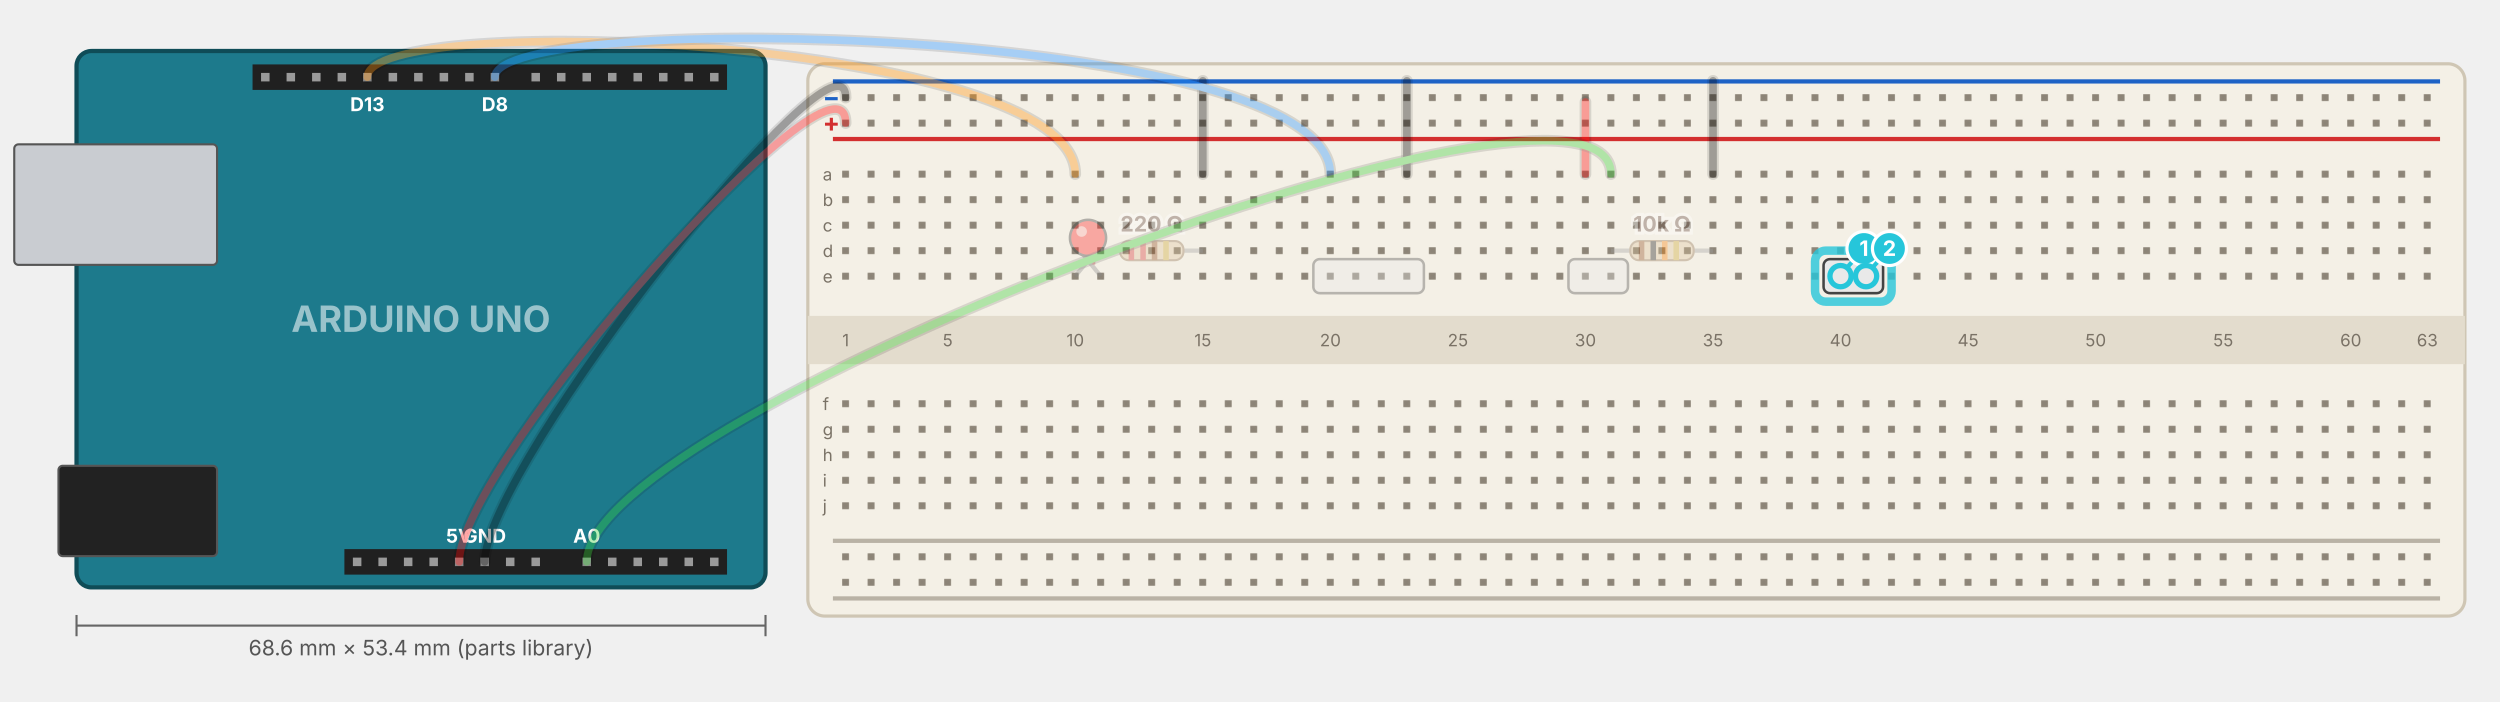
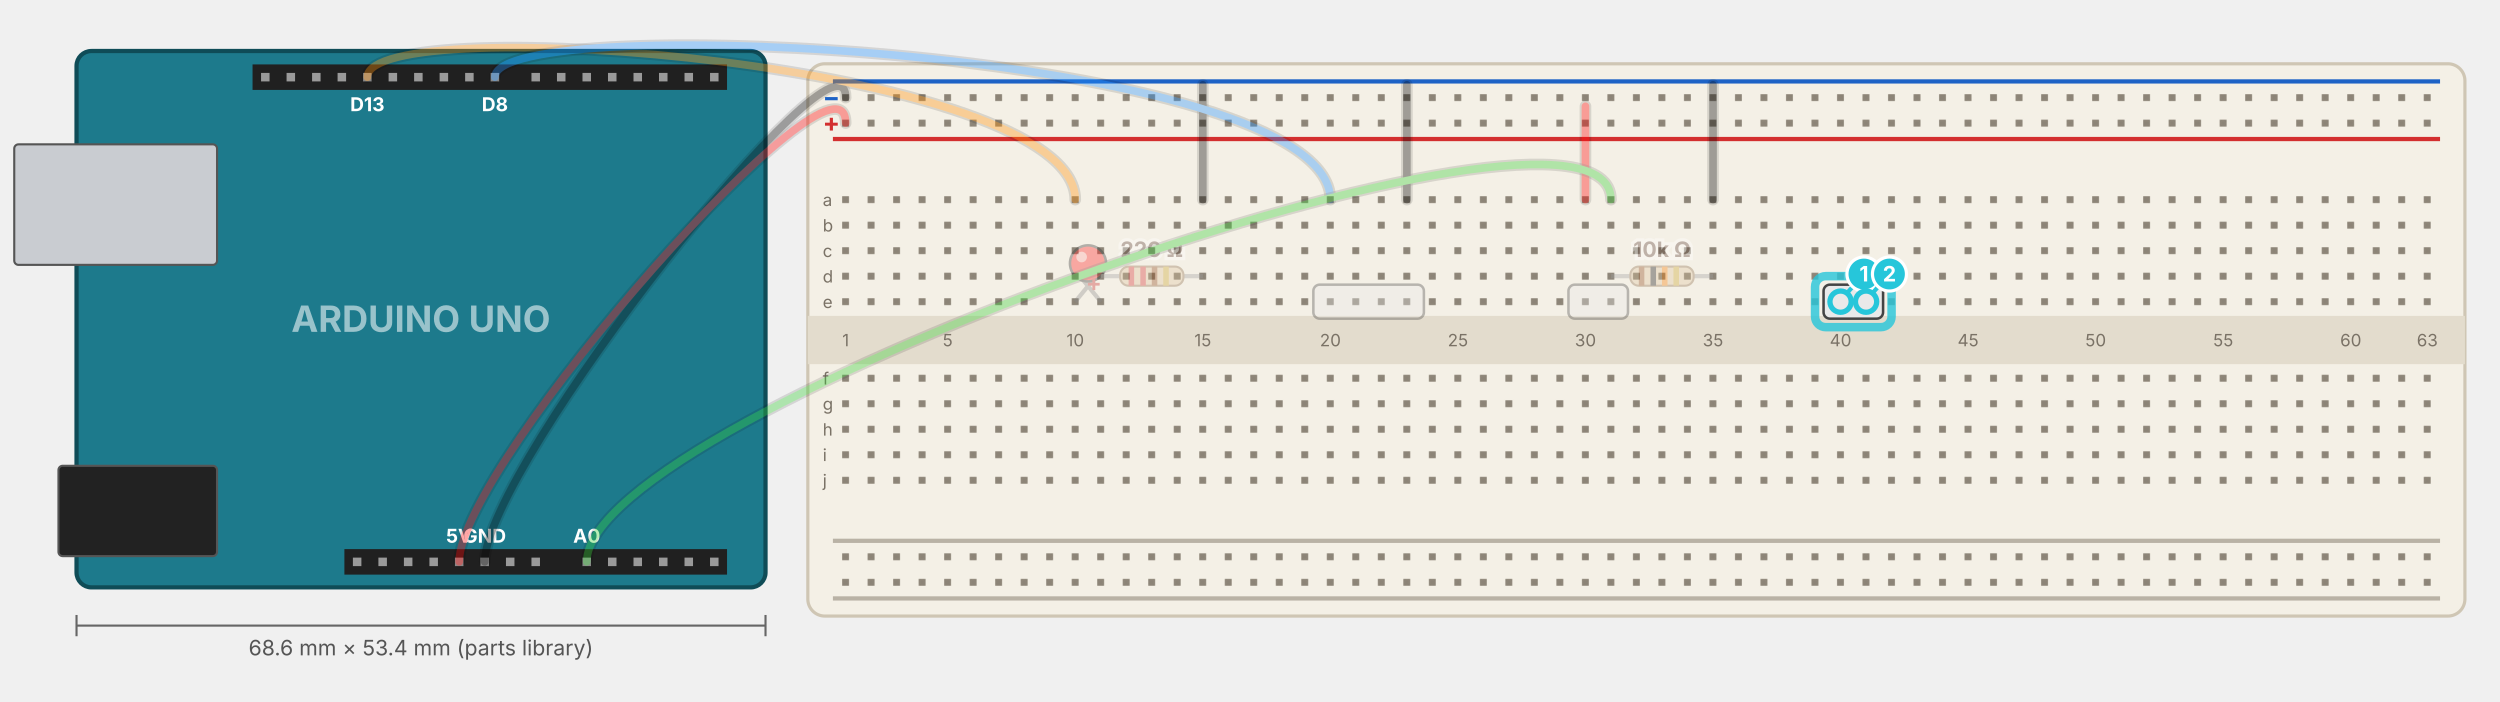
<svg xmlns="http://www.w3.org/2000/svg" viewBox="0 0 1176 330" font-family="system-ui,-apple-system,Segoe UI,sans-serif">
  <rect x="36" y="24" width="324.1" height="252.3" rx="7" fill="#1d7a8c" stroke="#0f4c57" stroke-width="2" />
  <rect x="6.7" y="67.9" width="95.4" height="56.7" rx="2" fill="#c9ccd1" stroke="#555" />
  <rect x="27.5" y="219.1" width="74.6" height="42.5" rx="2" fill="#222" stroke="#555" />
  <rect x="118.8" y="30.3" width="223.2" height="12.0" fill="#202020" />
  <rect x="162.0" y="258.3" width="180.0" height="12.0" fill="#202020" />
  <rect x="166.0" y="262.3" width="4" height="4" fill="#9a9a9a" />
  <rect x="178.0" y="262.3" width="4" height="4" fill="#9a9a9a" />
  <rect x="190.0" y="262.3" width="4" height="4" fill="#9a9a9a" />
  <rect x="202.0" y="262.3" width="4" height="4" fill="#9a9a9a" />
  <rect x="214.0" y="262.3" width="4" height="4" fill="#9a9a9a" />
  <rect x="226.0" y="262.3" width="4" height="4" fill="#9a9a9a" />
  <rect x="238.0" y="262.3" width="4" height="4" fill="#9a9a9a" />
  <rect x="250.0" y="262.3" width="4" height="4" fill="#9a9a9a" />
  <rect x="274.0" y="262.3" width="4" height="4" fill="#9a9a9a" />
  <rect x="286.0" y="262.3" width="4" height="4" fill="#9a9a9a" />
  <rect x="298.0" y="262.3" width="4" height="4" fill="#9a9a9a" />
  <rect x="310.0" y="262.3" width="4" height="4" fill="#9a9a9a" />
  <rect x="322.0" y="262.3" width="4" height="4" fill="#9a9a9a" />
  <rect x="334.0" y="262.3" width="4" height="4" fill="#9a9a9a" />
  <rect x="334.0" y="34.3" width="4" height="4" fill="#9a9a9a" />
  <rect x="322.0" y="34.3" width="4" height="4" fill="#9a9a9a" />
  <rect x="310.0" y="34.3" width="4" height="4" fill="#9a9a9a" />
  <rect x="298.0" y="34.3" width="4" height="4" fill="#9a9a9a" />
  <rect x="286.0" y="34.3" width="4" height="4" fill="#9a9a9a" />
  <rect x="274.0" y="34.3" width="4" height="4" fill="#9a9a9a" />
  <rect x="262.0" y="34.3" width="4" height="4" fill="#9a9a9a" />
  <rect x="250.0" y="34.3" width="4" height="4" fill="#9a9a9a" />
  <rect x="230.8" y="34.3" width="4" height="4" fill="#9a9a9a" />
  <rect x="218.8" y="34.3" width="4" height="4" fill="#9a9a9a" />
  <rect x="206.8" y="34.3" width="4" height="4" fill="#9a9a9a" />
  <rect x="194.8" y="34.3" width="4" height="4" fill="#9a9a9a" />
  <rect x="182.8" y="34.3" width="4" height="4" fill="#9a9a9a" />
  <rect x="170.8" y="34.3" width="4" height="4" fill="#9a9a9a" />
  <rect x="158.8" y="34.3" width="4" height="4" fill="#9a9a9a" />
  <rect x="146.8" y="34.3" width="4" height="4" fill="#9a9a9a" />
  <rect x="134.8" y="34.3" width="4" height="4" fill="#9a9a9a" />
  <rect x="122.8" y="34.3" width="4" height="4" fill="#9a9a9a" />
  <text x="198.0" y="156.1" text-anchor="middle" font-size="17" font-weight="700" fill="#ffffff" opacity=".55">ARDUINO UNO</text>
  <text x="216.0" y="255.3" text-anchor="middle" font-size="9" font-weight="700" fill="#fff">5V</text>
  <text x="276.0" y="255.3" text-anchor="middle" font-size="9" font-weight="700" fill="#fff">A0</text>
  <text x="172.8" y="52.3" text-anchor="middle" font-size="9" font-weight="700" fill="#fff">D13</text>
  <text x="232.8" y="52.3" text-anchor="middle" font-size="9" font-weight="700" fill="#fff">D8</text>
  <text x="228.0" y="255.3" text-anchor="middle" font-size="9" font-weight="700" fill="#fff">GND</text>
  <path d="M36 289.283v10M360.1 289.283v10M36 294.283H360.1" stroke="#666" fill="none" />
  <text x="198.0" y="308.283" text-anchor="middle" font-size="10" fill="#555">68.6 mm × 53.4 mm (parts library)</text>
  <rect x="380" y="30" width="779.5" height="259.8" rx="8" fill="#f4f0e6" stroke="#cfc6b4" stroke-width="1.5" />
  <rect x="380" y="148.6" width="779.5" height="22.7" fill="#e3dccd" />
-   <pattern id="holes" x="391.76" y="75.92" width="12" height="12" patternUnits="userSpaceOnUse">
+   <pattern id="holes" x="391.76" y="87.92" width="12" height="12" patternUnits="userSpaceOnUse">
    <rect x="4.4" y="4.4" width="3.2" height="3.2" fill="#8c8477" />
  </pattern>
-   <rect x="391.8" y="75.9" width="756" height="60" fill="url(#holes)" />
-   <rect x="391.8" y="183.9" width="756" height="60" fill="url(#holes)" />
+   <rect x="391.8" y="87.9" width="756" height="60" fill="url(#holes)" />
+   <rect x="391.8" y="171.9" width="756" height="60" fill="url(#holes)" />
  <rect x="391.8" y="51.9" width="756" height="12" fill="url(#holes)" />
  <line x1="391.8" y1="65.4" x2="1147.8" y2="65.4" stroke="#d32f2f" stroke-width="2" />
  <text x="387" y="61.9" font-size="12" font-weight="700" fill="#d32f2f">+</text>
  <rect x="391.8" y="39.9" width="756" height="12" fill="url(#holes)" />
  <line x1="391.8" y1="38.3" x2="1147.8" y2="38.3" stroke="#1e63c6" stroke-width="2" />
  <text x="387" y="49.9" font-size="12" font-weight="700" fill="#1e63c6">−</text>
  <rect x="391.8" y="256.0" width="756" height="12" fill="url(#holes)" />
  <line x1="391.8" y1="254.4" x2="1147.8" y2="254.4" stroke="#b9b2a5" stroke-width="2" />
  <rect x="391.8" y="268.0" width="756" height="12" fill="url(#holes)" />
  <line x1="391.8" y1="281.5" x2="1147.8" y2="281.5" stroke="#b9b2a5" stroke-width="2" />
  <text x="397.8" y="162.9" text-anchor="middle" font-size="8" fill="#7a7266">1</text>
  <text x="445.8" y="162.9" text-anchor="middle" font-size="8" fill="#7a7266">5</text>
  <text x="505.8" y="162.9" text-anchor="middle" font-size="8" fill="#7a7266">10</text>
  <text x="565.8" y="162.9" text-anchor="middle" font-size="8" fill="#7a7266">15</text>
  <text x="625.8" y="162.9" text-anchor="middle" font-size="8" fill="#7a7266">20</text>
  <text x="685.8" y="162.9" text-anchor="middle" font-size="8" fill="#7a7266">25</text>
  <text x="745.8" y="162.9" text-anchor="middle" font-size="8" fill="#7a7266">30</text>
  <text x="805.8" y="162.9" text-anchor="middle" font-size="8" fill="#7a7266">35</text>
  <text x="865.8" y="162.9" text-anchor="middle" font-size="8" fill="#7a7266">40</text>
  <text x="925.8" y="162.9" text-anchor="middle" font-size="8" fill="#7a7266">45</text>
  <text x="985.8" y="162.9" text-anchor="middle" font-size="8" fill="#7a7266">50</text>
  <text x="1045.8" y="162.9" text-anchor="middle" font-size="8" fill="#7a7266">55</text>
  <text x="1105.8" y="162.9" text-anchor="middle" font-size="8" fill="#7a7266">60</text>
  <text x="1141.8" y="162.9" text-anchor="middle" font-size="8" fill="#7a7266">63</text>
-   <text x="387" y="84.9" font-size="8" fill="#7a7266">a</text>
-   <text x="387" y="96.9" font-size="8" fill="#7a7266">b</text>
-   <text x="387" y="108.9" font-size="8" fill="#7a7266">c</text>
-   <text x="387" y="120.9" font-size="8" fill="#7a7266">d</text>
-   <text x="387" y="132.9" font-size="8" fill="#7a7266">e</text>
-   <text x="387" y="192.9" font-size="8" fill="#7a7266">f</text>
-   <text x="387" y="204.9" font-size="8" fill="#7a7266">g</text>
-   <text x="387" y="216.9" font-size="8" fill="#7a7266">h</text>
-   <text x="387" y="228.9" font-size="8" fill="#7a7266">i</text>
-   <text x="387" y="240.9" font-size="8" fill="#7a7266">j</text>
+   <text x="387" y="96.9" font-size="8" fill="#7a7266">a</text>
+   <text x="387" y="108.9" font-size="8" fill="#7a7266">b</text>
+   <text x="387" y="120.9" font-size="8" fill="#7a7266">c</text>
+   <text x="387" y="132.9" font-size="8" fill="#7a7266">d</text>
+   <text x="387" y="144.9" font-size="8" fill="#7a7266">e</text>
+   <text x="387" y="180.9" font-size="8" fill="#7a7266">f</text>
+   <text x="387" y="192.9" font-size="8" fill="#7a7266">g</text>
+   <text x="387" y="204.9" font-size="8" fill="#7a7266">h</text>
+   <text x="387" y="216.9" font-size="8" fill="#7a7266">i</text>
+   <text x="387" y="228.9" font-size="8" fill="#7a7266">j</text>
  <g class="ps-old" opacity=".35">
-     <path d="M505.8 129.9L514.8 118.9M517.8 129.9L508.8 118.9" stroke="#8a8a8a" stroke-width="2" fill="none" />
-     <circle cx="511.8" cy="111.9" r="8.5" fill="#FF2020" stroke="#333" stroke-width="1.2" />
-     <circle cx="508.8" cy="108.9" r="2.5" fill="#fff" opacity=".6" />
-     <text x="510.8" y="124.9" font-size="11" font-weight="700" fill="#c62828">+</text>
-     <line x1="517.8" y1="117.9" x2="565.8" y2="117.9" stroke="#9e9e9e" stroke-width="2" />
-     <g transform="translate(541.8 117.9) rotate(0.0)">
+     <path d="M505.8 141.9L514.8 130.9M517.8 141.9L508.8 130.9" stroke="#8a8a8a" stroke-width="2" fill="none" />
+     <circle cx="511.8" cy="123.9" r="8.5" fill="#FF2020" stroke="#333" stroke-width="1.2" />
+     <circle cx="508.8" cy="120.9" r="2.5" fill="#fff" opacity=".6" />
+     <text x="510.8" y="136.9" font-size="11" font-weight="700" fill="#c62828">+</text>
+     <line x1="517.8" y1="129.9" x2="565.8" y2="129.9" stroke="#9e9e9e" stroke-width="2" />
+     <g transform="translate(541.8 129.9) rotate(0.0)">
      <rect x="-14.9" y="-4.5" width="29.8" height="9" rx="4" fill="#dcc29a" stroke="#8d6e4a" />
      <rect x="-10.9" y="-4.5" width="2.6" height="9" fill="#d32f2f" />
      <rect x="-5.4" y="-4.5" width="2.6" height="9" fill="#d32f2f" />
      <rect x="0.0" y="-4.5" width="2.6" height="9" fill="#8b4513" />
      <rect x="5.4" y="-4.5" width="2.6" height="9" fill="#c9a227" />
    </g>
-     <text x="541.8" y="108.9" text-anchor="middle" font-size="10" font-weight="700" fill="#5d4037" paint-order="stroke" stroke="#fff" stroke-width="3">220 Ω</text>
-     <rect x="617.8" y="121.9" width="52.0" height="16.0" rx="3" fill="#e9e9e9" stroke="#444" stroke-width="1.2" />
-     <rect x="737.8" y="121.9" width="28.0" height="16.0" rx="3" fill="#e9e9e9" stroke="#444" stroke-width="1.2" />
-     <line x1="757.8" y1="117.9" x2="805.8" y2="117.9" stroke="#9e9e9e" stroke-width="2" />
-     <g transform="translate(781.8 117.9) rotate(0.0)">
+     <text x="541.8" y="120.9" text-anchor="middle" font-size="10" font-weight="700" fill="#5d4037" paint-order="stroke" stroke="#fff" stroke-width="3">220 Ω</text>
+     <rect x="617.8" y="133.9" width="52.0" height="16.0" rx="3" fill="#e9e9e9" stroke="#444" stroke-width="1.2" />
+     <rect x="737.8" y="133.9" width="28.0" height="16.0" rx="3" fill="#e9e9e9" stroke="#444" stroke-width="1.2" />
+     <line x1="757.8" y1="129.9" x2="805.8" y2="129.9" stroke="#9e9e9e" stroke-width="2" />
+     <g transform="translate(781.8 129.9) rotate(0.0)">
      <rect x="-14.9" y="-4.5" width="29.8" height="9" rx="4" fill="#dcc29a" stroke="#8d6e4a" />
      <rect x="-10.9" y="-4.5" width="2.6" height="9" fill="#8b4513" />
      <rect x="-5.4" y="-4.5" width="2.6" height="9" fill="#111" />
      <rect x="0.0" y="-4.5" width="2.6" height="9" fill="#f57c00" />
      <rect x="5.4" y="-4.5" width="2.6" height="9" fill="#c9a227" />
    </g>
-     <text x="781.8" y="108.9" text-anchor="middle" font-size="10" font-weight="700" fill="#5d4037" paint-order="stroke" stroke="#fff" stroke-width="3">10k Ω</text>
+     <text x="781.8" y="120.9" text-anchor="middle" font-size="10" font-weight="700" fill="#5d4037" paint-order="stroke" stroke="#fff" stroke-width="3">10k Ω</text>
    <path d="M228.0 264.3C228.0 219.9 397.8 4.0 397.8 45.9" stroke="#0005" stroke-width="5.5" fill="none" stroke-linecap="round" />
    <path d="M228.0 264.3C228.0 219.9 397.8 4.0 397.8 45.9" stroke="#000000" stroke-width="3.6" fill="none" stroke-linecap="round" />
    <path d="M216.0 264.3C216.0 218.5 397.8 12.1 397.8 57.9" stroke="#0005" stroke-width="5.5" fill="none" stroke-linecap="round" />
    <path d="M216.0 264.3C216.0 218.5 397.8 12.1 397.8 57.9" stroke="#FF0000" stroke-width="3.6" fill="none" stroke-linecap="round" />
-     <path d="M172.8 36.3C172.8 4.0 505.8 18.0 505.8 81.9" stroke="#0005" stroke-width="5.5" fill="none" stroke-linecap="round" />
-     <path d="M172.8 36.3C172.8 4.0 505.8 18.0 505.8 81.9" stroke="#FF8C00" stroke-width="3.6" fill="none" stroke-linecap="round" />
-     <path d="M565.8 81.9C565.8 57.9 565.8 21.9 565.8 45.9" stroke="#0005" stroke-width="5.5" fill="none" stroke-linecap="round" />
-     <path d="M565.8 81.9C565.8 57.9 565.8 21.9 565.8 45.9" stroke="#000000" stroke-width="3.6" fill="none" stroke-linecap="round" />
-     <path d="M232.8 36.3C232.8 4.0 625.8 11.9 625.8 81.9" stroke="#0005" stroke-width="5.5" fill="none" stroke-linecap="round" />
-     <path d="M232.8 36.3C232.8 4.0 625.8 11.9 625.8 81.9" stroke="#1E90FF" stroke-width="3.6" fill="none" stroke-linecap="round" />
-     <path d="M661.8 81.9C661.8 57.9 661.8 21.9 661.8 45.9" stroke="#0005" stroke-width="5.5" fill="none" stroke-linecap="round" />
-     <path d="M661.8 81.9C661.8 57.9 661.8 21.9 661.8 45.9" stroke="#000000" stroke-width="3.6" fill="none" stroke-linecap="round" />
-     <path d="M745.8 57.9C745.8 33.9 745.8 57.9 745.8 81.9" stroke="#0005" stroke-width="5.5" fill="none" stroke-linecap="round" />
-     <path d="M745.8 57.9C745.8 33.9 745.8 57.9 745.8 81.9" stroke="#FF0000" stroke-width="3.6" fill="none" stroke-linecap="round" />
-     <path d="M276.0 264.3C276.0 194.3 757.8 11.9 757.8 81.9" stroke="#0005" stroke-width="5.5" fill="none" stroke-linecap="round" />
-     <path d="M276.0 264.3C276.0 194.3 757.8 11.9 757.8 81.9" stroke="#32CD32" stroke-width="3.6" fill="none" stroke-linecap="round" />
-     <path d="M805.8 81.9C805.8 57.9 805.8 21.9 805.8 45.9" stroke="#0005" stroke-width="5.5" fill="none" stroke-linecap="round" />
-     <path d="M805.8 81.9C805.8 57.9 805.8 21.9 805.8 45.9" stroke="#000000" stroke-width="3.6" fill="none" stroke-linecap="round" />
+     <path d="M172.8 36.3C172.8 4.0 505.8 30.0 505.8 93.9" stroke="#0005" stroke-width="5.5" fill="none" stroke-linecap="round" />
+     <path d="M172.8 36.3C172.8 4.0 505.8 30.0 505.8 93.9" stroke="#FF8C00" stroke-width="3.6" fill="none" stroke-linecap="round" />
+     <path d="M565.8 93.9C565.8 69.9 565.8 21.9 565.8 45.9" stroke="#0005" stroke-width="5.5" fill="none" stroke-linecap="round" />
+     <path d="M565.8 93.9C565.8 69.9 565.8 21.9 565.8 45.9" stroke="#000000" stroke-width="3.6" fill="none" stroke-linecap="round" />
+     <path d="M232.8 36.3C232.8 4.0 625.8 23.9 625.8 93.9" stroke="#0005" stroke-width="5.5" fill="none" stroke-linecap="round" />
+     <path d="M232.8 36.3C232.8 4.0 625.8 23.9 625.8 93.9" stroke="#1E90FF" stroke-width="3.6" fill="none" stroke-linecap="round" />
+     <path d="M661.8 93.9C661.8 69.9 661.8 21.9 661.8 45.9" stroke="#0005" stroke-width="5.5" fill="none" stroke-linecap="round" />
+     <path d="M661.8 93.9C661.8 69.9 661.8 21.9 661.8 45.9" stroke="#000000" stroke-width="3.6" fill="none" stroke-linecap="round" />
+     <path d="M745.8 57.9C745.8 33.9 745.8 69.9 745.8 93.9" stroke="#0005" stroke-width="5.5" fill="none" stroke-linecap="round" />
+     <path d="M745.8 57.9C745.8 33.9 745.8 69.9 745.8 93.9" stroke="#FF0000" stroke-width="3.6" fill="none" stroke-linecap="round" />
+     <path d="M276.0 264.3C276.0 194.3 757.8 23.9 757.8 93.9" stroke="#0005" stroke-width="5.5" fill="none" stroke-linecap="round" />
+     <path d="M276.0 264.3C276.0 194.3 757.8 23.9 757.8 93.9" stroke="#32CD32" stroke-width="3.6" fill="none" stroke-linecap="round" />
+     <path d="M805.8 93.9C805.8 69.9 805.8 21.9 805.8 45.9" stroke="#0005" stroke-width="5.5" fill="none" stroke-linecap="round" />
+     <path d="M805.8 93.9C805.8 69.9 805.8 21.9 805.8 45.9" stroke="#000000" stroke-width="3.6" fill="none" stroke-linecap="round" />
  </g>
  <g class="ps-new" data-anim="part" data-id="ldr_1">
-     <rect x="853.8" y="117.9" width="36.0" height="24.0" rx="5" fill="none" stroke="#26c6da" stroke-width="4" opacity=".8" />
-     <rect x="857.8" y="121.9" width="28.0" height="16.0" rx="3" fill="#e9e9e9" stroke="#444" stroke-width="1.2" />
+     <rect x="853.8" y="129.9" width="36.0" height="24.0" rx="5" fill="none" stroke="#26c6da" stroke-width="4" opacity=".8" />
+     <rect x="857.8" y="133.9" width="28.0" height="16.0" rx="3" fill="#e9e9e9" stroke="#444" stroke-width="1.2" />
  </g>
  <g class="ps-marks">
-     <circle cx="865.8" cy="129.9" r="5" fill="none" stroke="#26c6da" stroke-width="2.5" />
-     <line x1="868.8" y1="125.9" x2="876.8" y2="116.9" stroke="#26c6da" stroke-width="2" />
-     <circle cx="876.8" cy="116.9" r="8" fill="#26c6da" stroke="#fff" stroke-width="1.5" />
-     <text x="876.8" y="120.4" text-anchor="middle" font-size="10" font-weight="700" fill="#fff">1</text>
-     <circle cx="877.8" cy="129.9" r="5" fill="none" stroke="#26c6da" stroke-width="2.5" />
-     <line x1="880.8" y1="125.9" x2="888.8" y2="116.9" stroke="#26c6da" stroke-width="2" />
-     <circle cx="888.8" cy="116.9" r="8" fill="#26c6da" stroke="#fff" stroke-width="1.5" />
-     <text x="888.8" y="120.4" text-anchor="middle" font-size="10" font-weight="700" fill="#fff">2</text>
+     <circle cx="865.8" cy="141.9" r="5" fill="none" stroke="#26c6da" stroke-width="2.5" />
+     <line x1="868.8" y1="137.9" x2="876.8" y2="128.9" stroke="#26c6da" stroke-width="2" />
+     <circle cx="876.8" cy="128.9" r="8" fill="#26c6da" stroke="#fff" stroke-width="1.5" />
+     <text x="876.8" y="132.4" text-anchor="middle" font-size="10" font-weight="700" fill="#fff">1</text>
+     <circle cx="877.8" cy="141.9" r="5" fill="none" stroke="#26c6da" stroke-width="2.5" />
+     <line x1="880.8" y1="137.9" x2="888.8" y2="128.9" stroke="#26c6da" stroke-width="2" />
+     <circle cx="888.8" cy="128.9" r="8" fill="#26c6da" stroke="#fff" stroke-width="1.5" />
+     <text x="888.8" y="132.4" text-anchor="middle" font-size="10" font-weight="700" fill="#fff">2</text>
  </g>
</svg>
